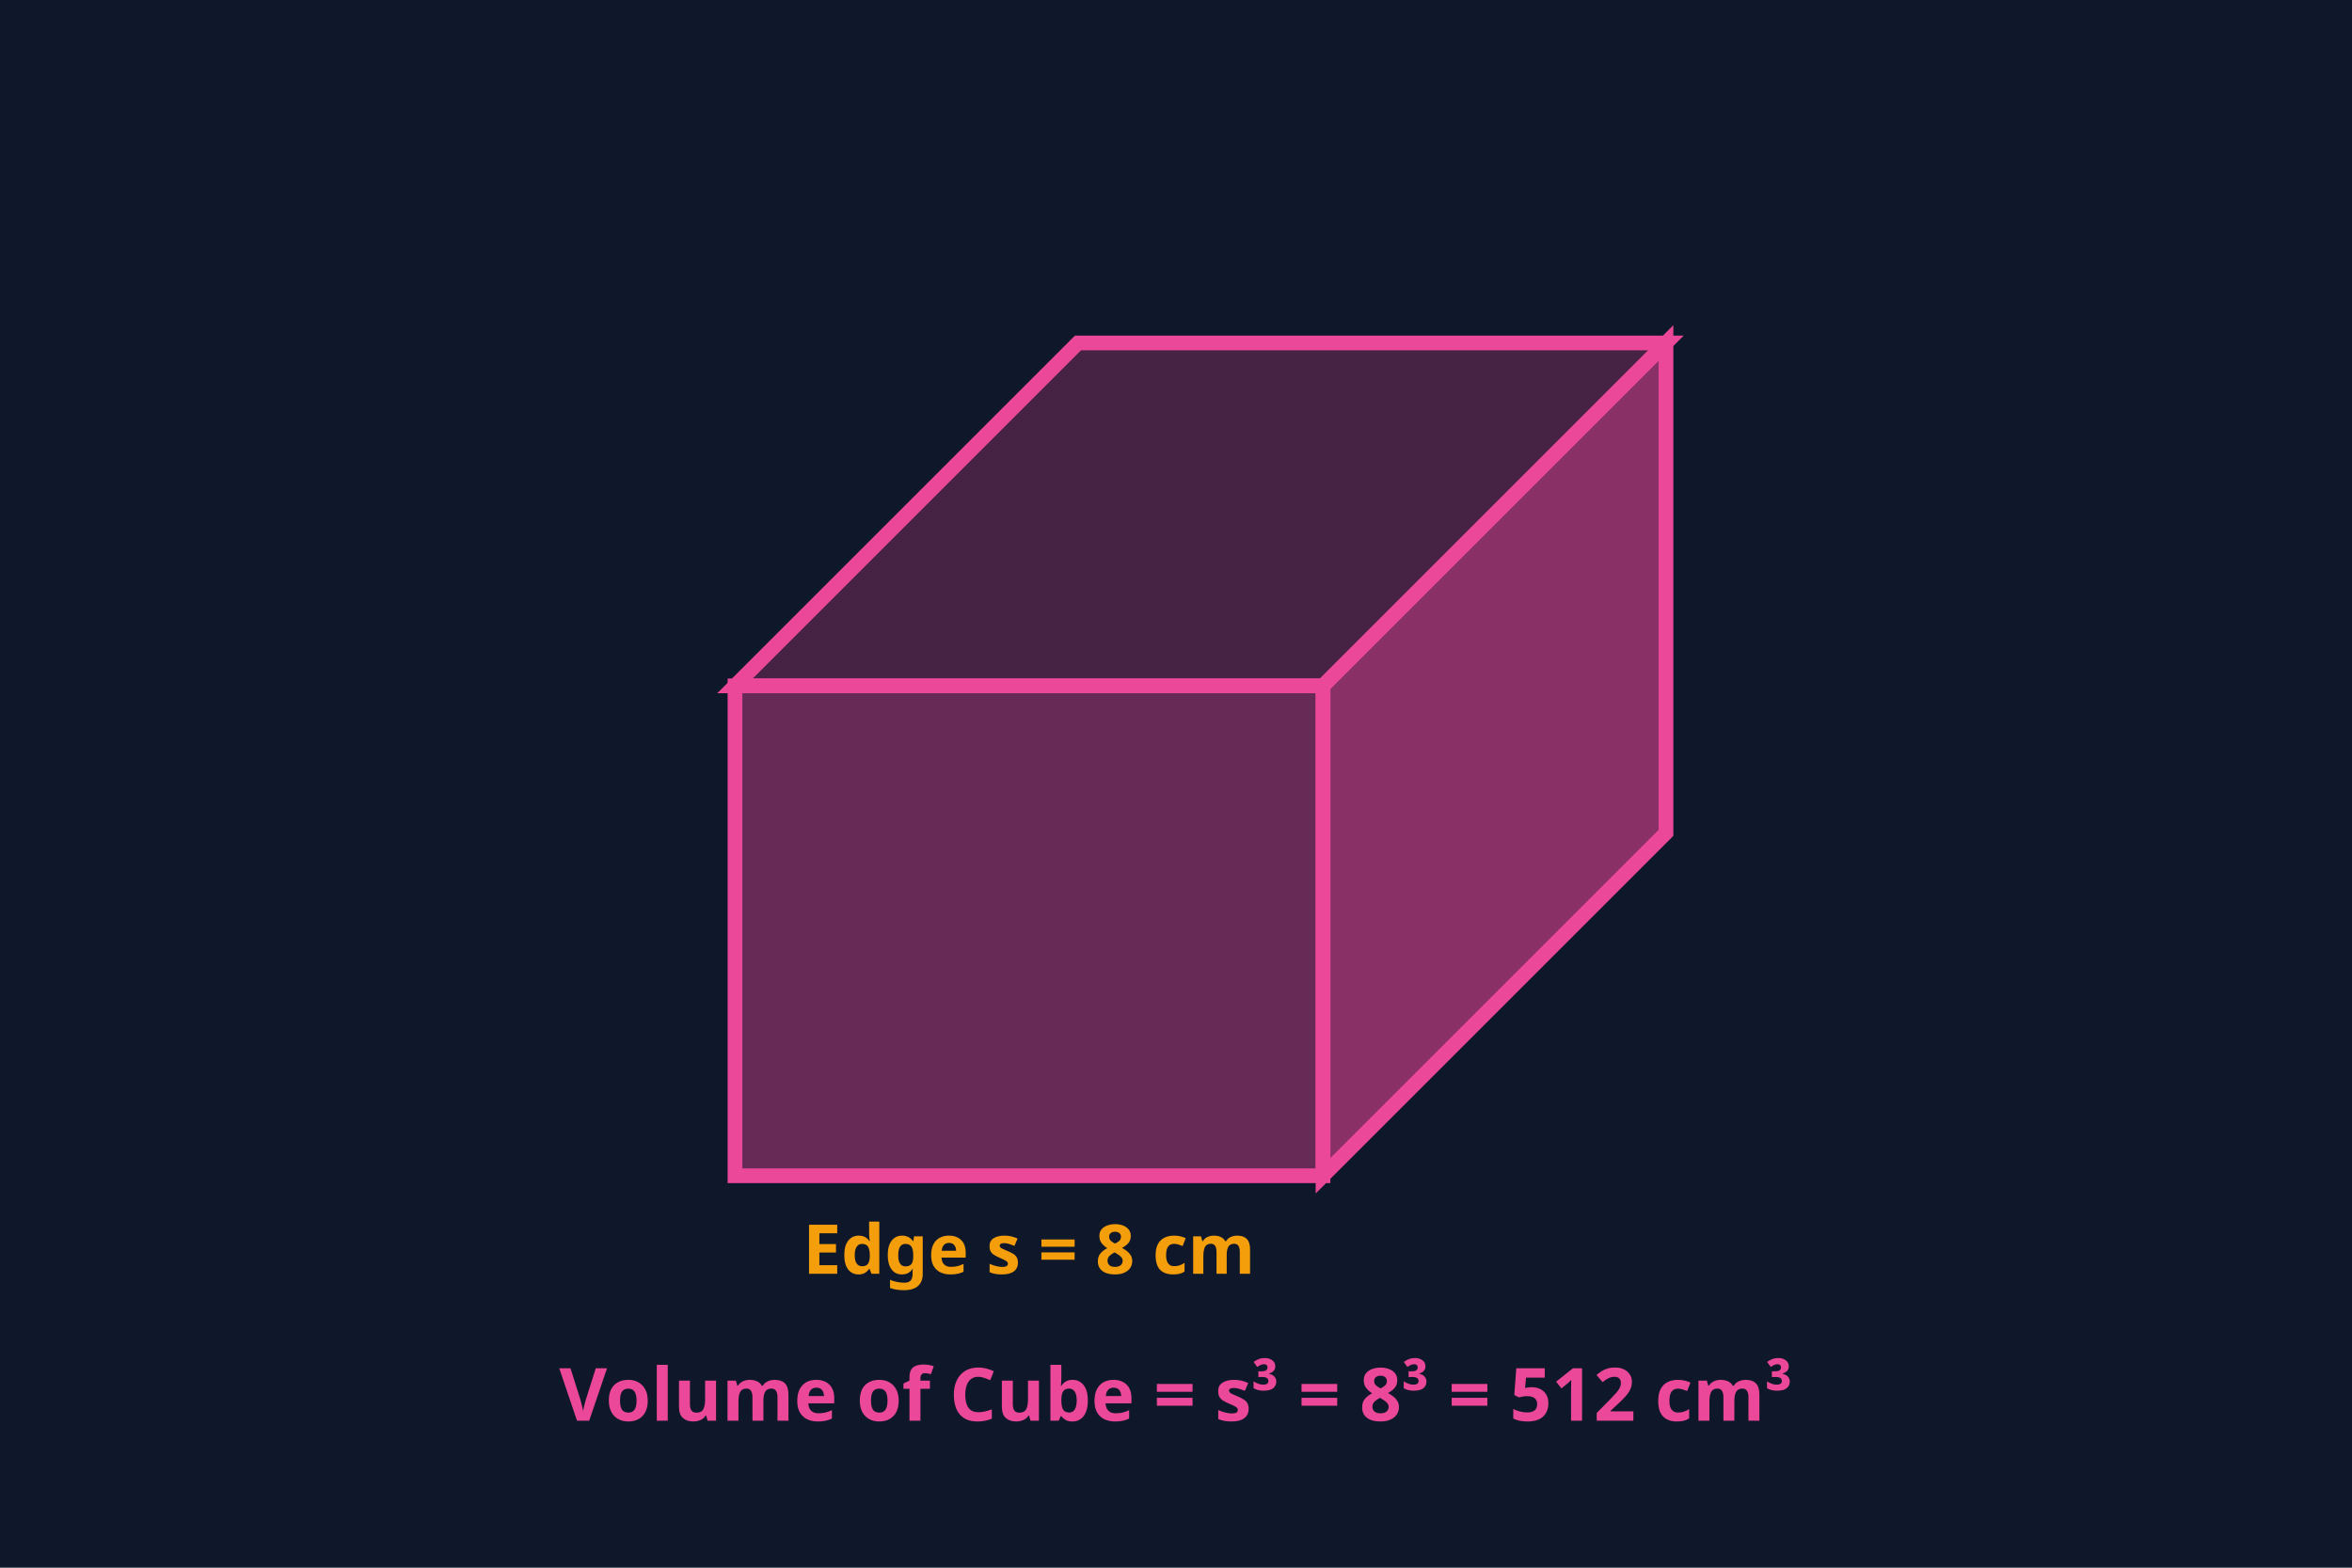
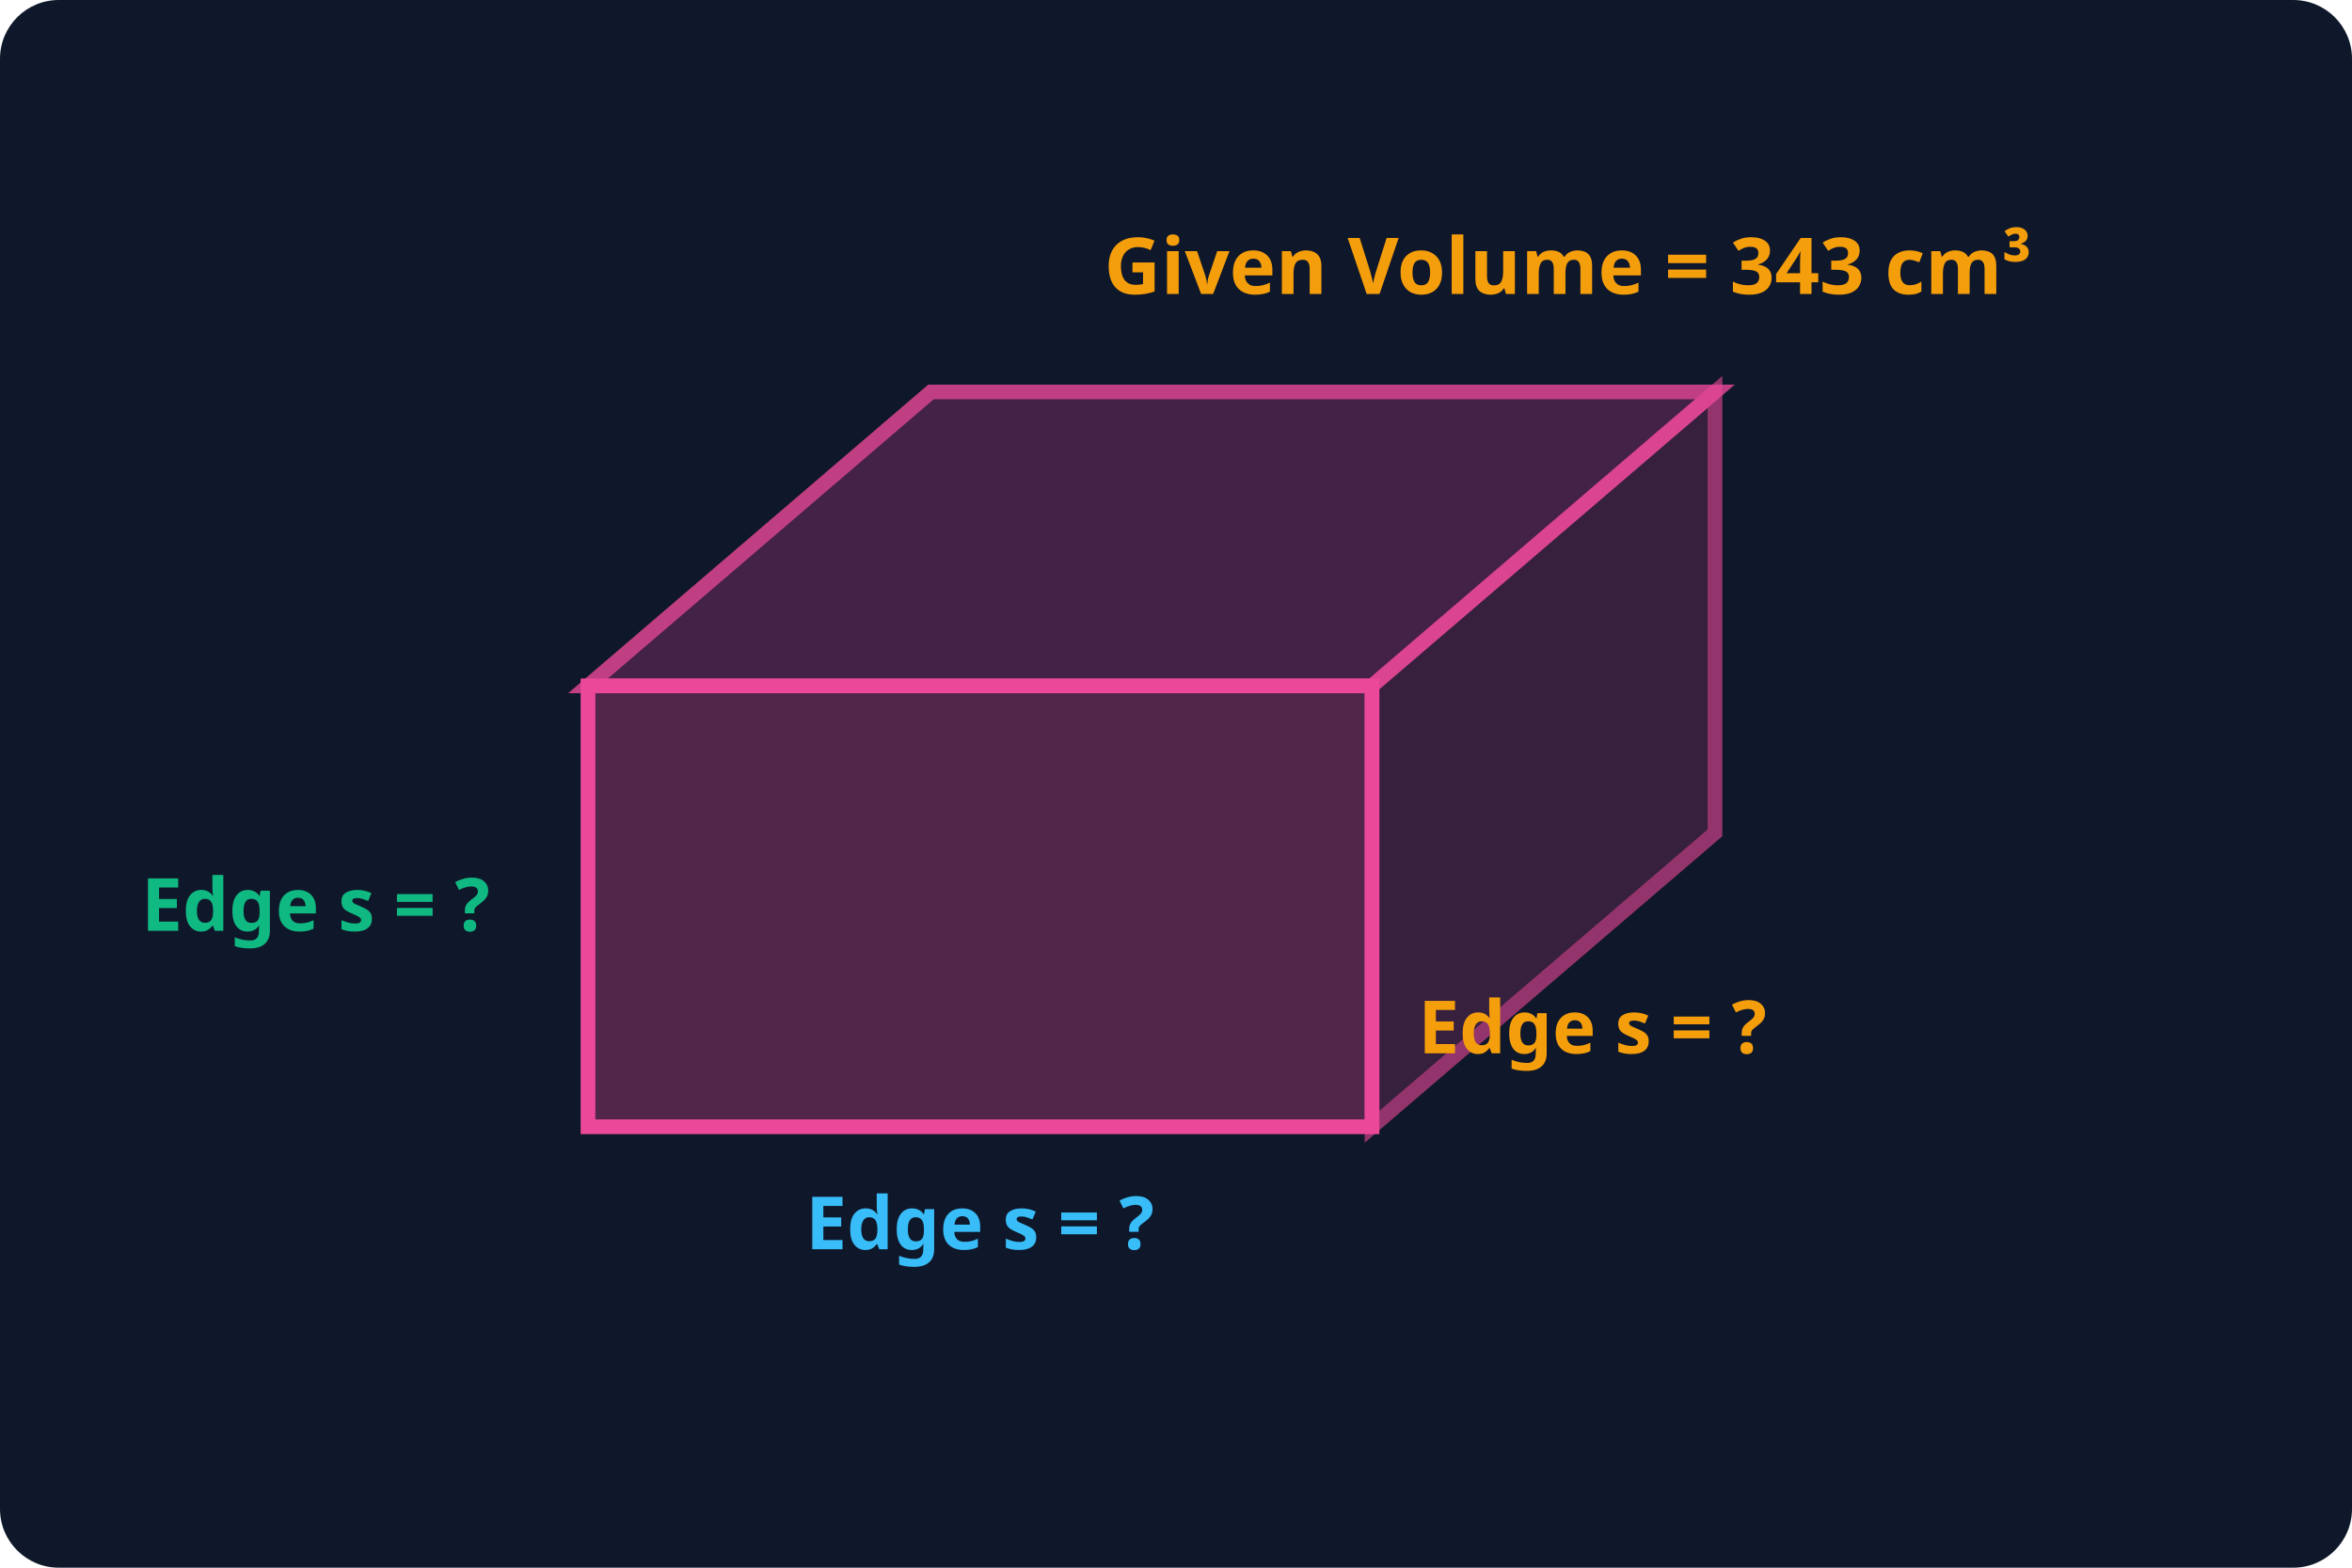
<svg xmlns="http://www.w3.org/2000/svg" width="480" height="320" viewBox="0 0 480 320">
  <defs>
    <marker id="arrow" viewBox="0 0 10 10" refX="5" refY="5" markerWidth="6" markerHeight="6" orient="auto-start-reverse">
      <path d="M 0 0 L 10 5 L 0 10 z" fill="#f59e0b" />
    </marker>
  </defs>
-   <rect width="100%" height="100%" fill="#0f172a" />
-   <g transform="translate(120, 30)">
-     <polygon points="30,110 150,110 150,210 30,210" fill="rgba(236, 72, 153, 0.4)" stroke="#ec4899" stroke-width="3" />
-     <polygon points="30,110 100,40 220,40 150,110" fill="rgba(236, 72, 153, 0.25)" stroke="#ec4899" stroke-width="3" />
-     <polygon points="150,110 220,40 220,140 150,210" fill="rgba(236, 72, 153, 0.55)" stroke="#ec4899" stroke-width="3" />
-     <text x="90" y="230" text-anchor="middle" font-family="sans-serif" font-size="14" fill="#f59e0b" font-weight="bold">Edge s = 8 cm</text>
-     <text x="120" y="260" text-anchor="middle" font-family="sans-serif" font-size="15" fill="#ec4899" font-weight="bold">Volume of Cube = s³ = 8³ = 512 cm³</text>
+   <rect width="100%" height="100%" fill="#0f172a" rx="12" />
+   <g transform="translate(80, 30)">
+     <text x="240" y="30" text-anchor="middle" font-family="sans-serif" font-size="16" fill="#f59e0b" font-weight="bold">Given Volume = 343 cm³</text>
+     <polygon points="40,110 200,110 200,200 40,200" fill="rgba(236, 72, 153, 0.3)" stroke="#ec4899" stroke-width="3" />
+     <polygon points="40,110 110,50 270,50 200,110" fill="rgba(236, 72, 153, 0.3)" stroke="#ec4899" stroke-width="3" opacity="0.8" />
+     <polygon points="200,110 270,50 270,140 200,200" fill="rgba(236, 72, 153, 0.3)" stroke="#ec4899" stroke-width="3" opacity="0.6" />
+     <text x="120" y="225" text-anchor="middle" font-family="sans-serif" font-size="15" fill="#38bdf8" font-weight="bold">Edge s = ?</text>
+     <text x="245" y="185" text-anchor="middle" font-family="sans-serif" font-size="15" fill="#f59e0b" font-weight="bold">Edge s = ?</text>
+     <text x="20" y="160" text-anchor="end" font-family="sans-serif" font-size="15" fill="#10b981" font-weight="bold">Edge s = ?</text>
  </g>
</svg>
